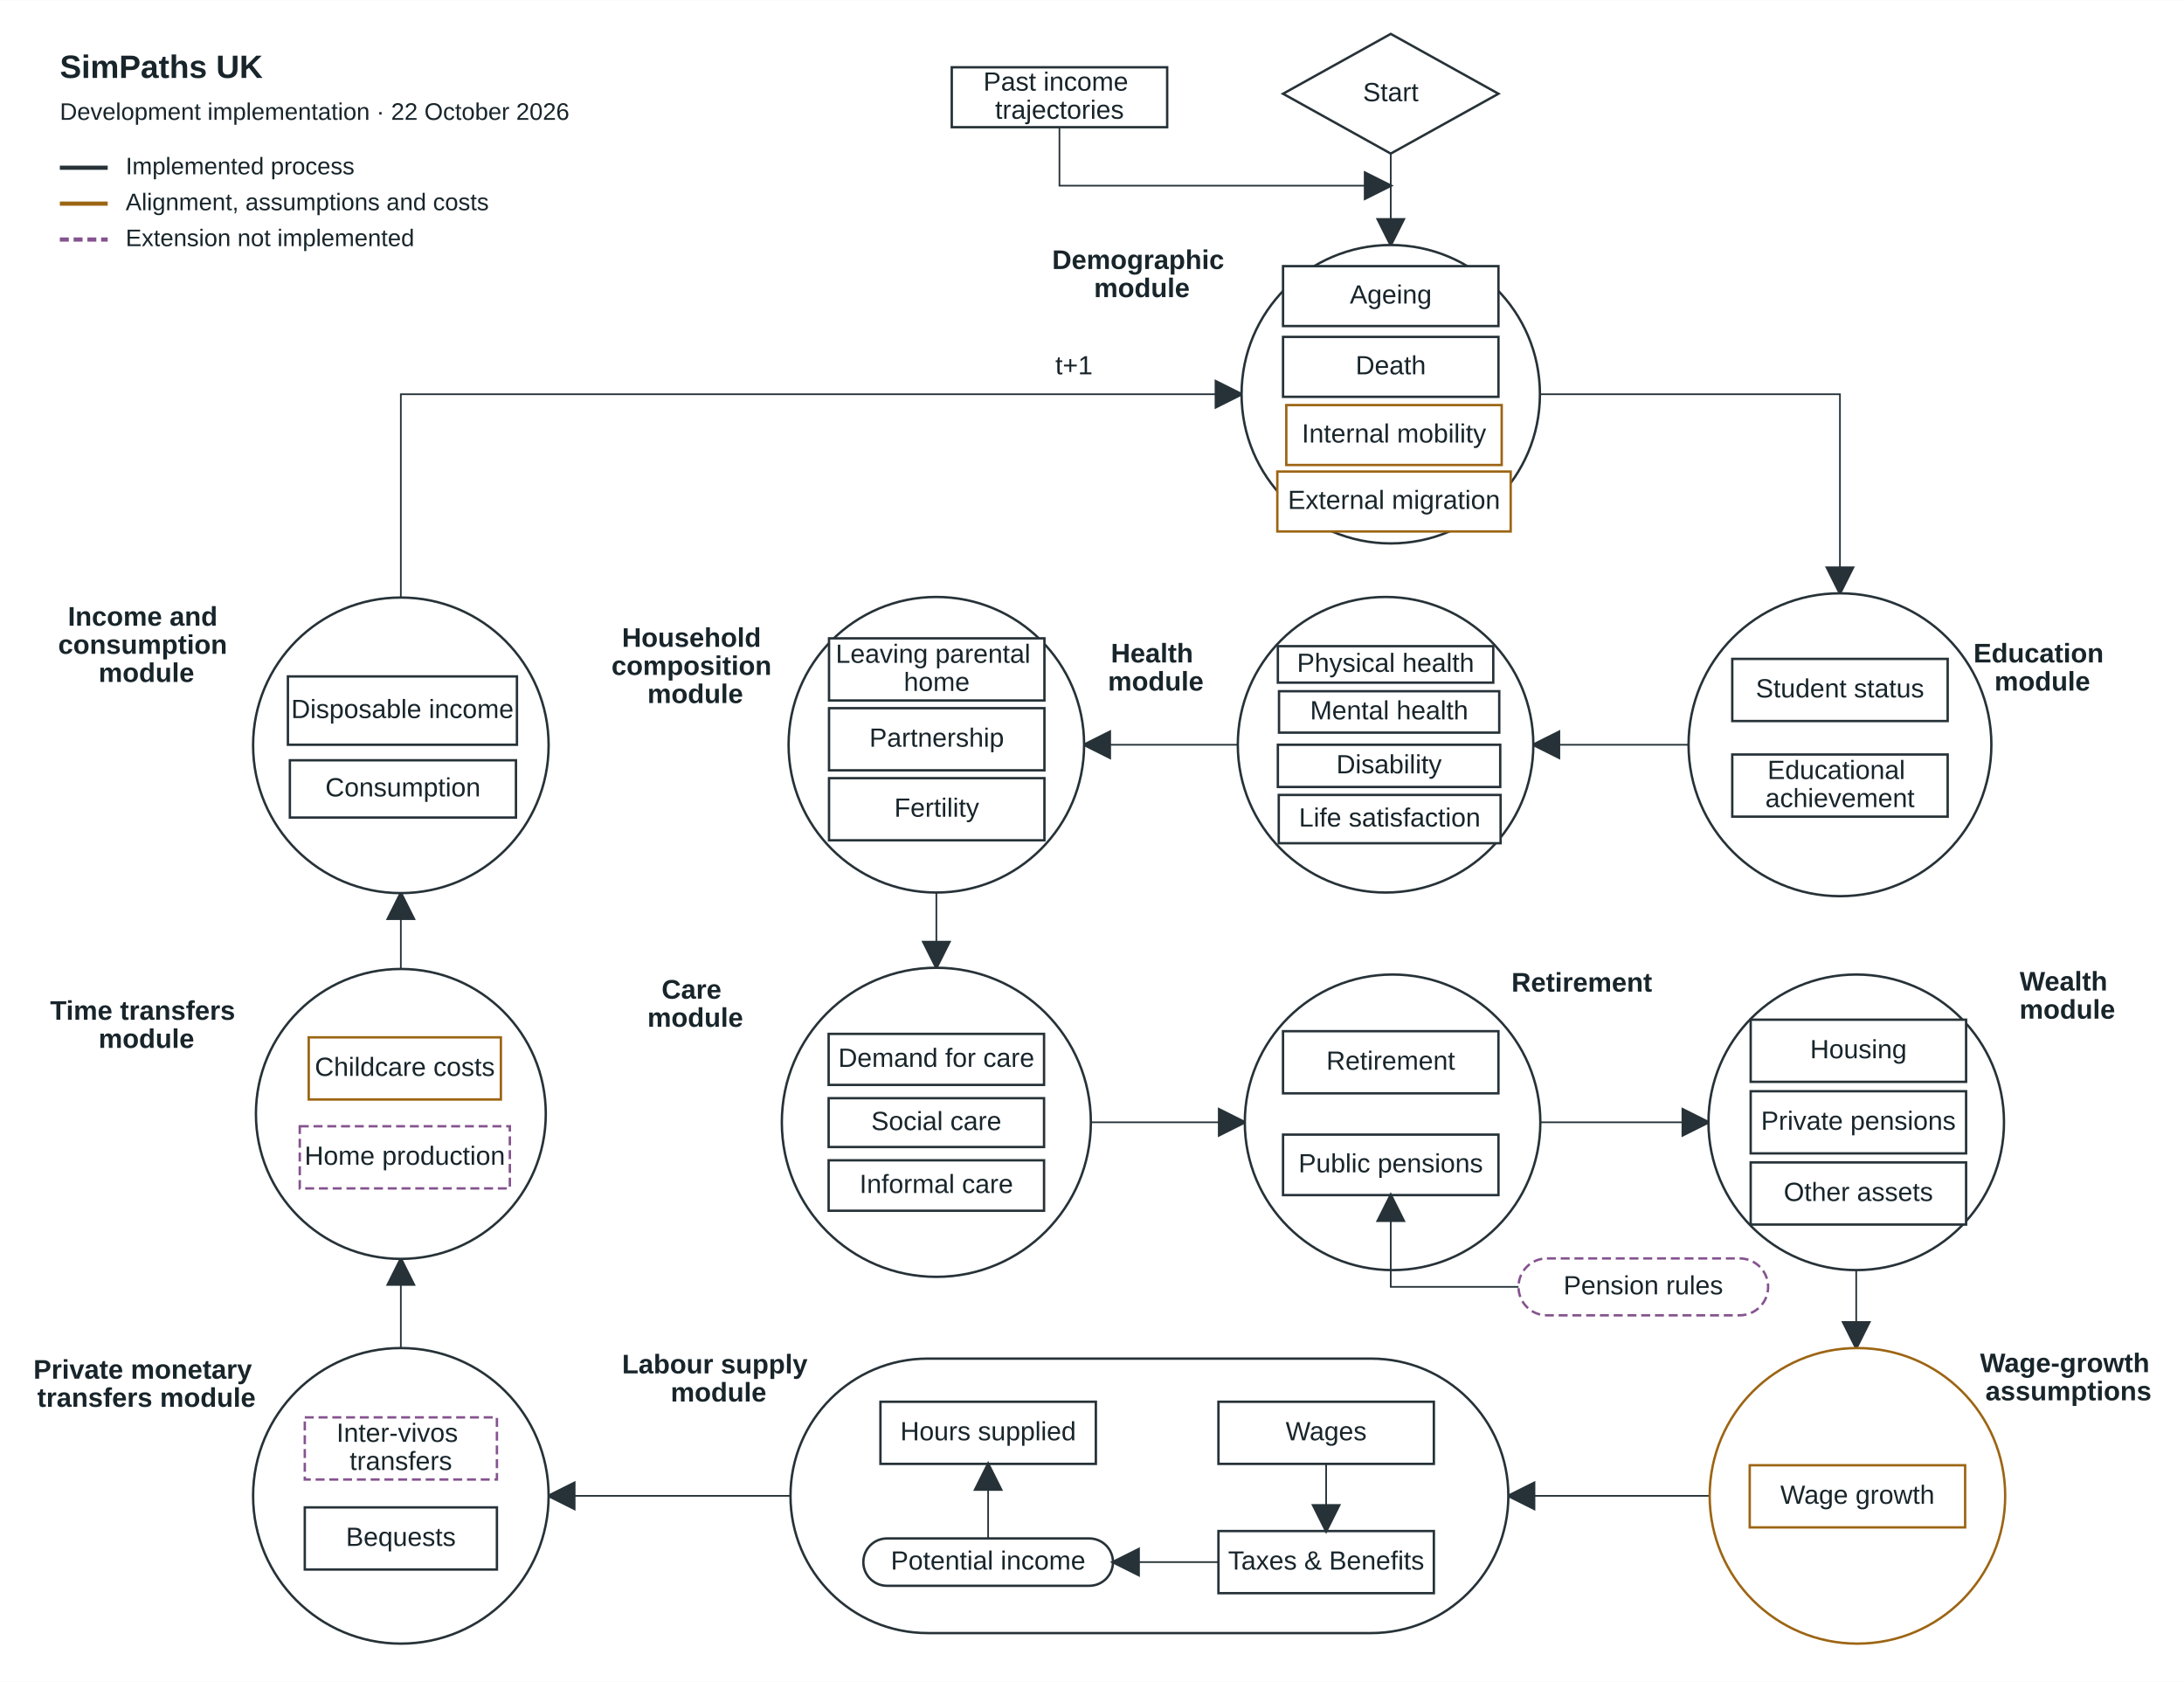
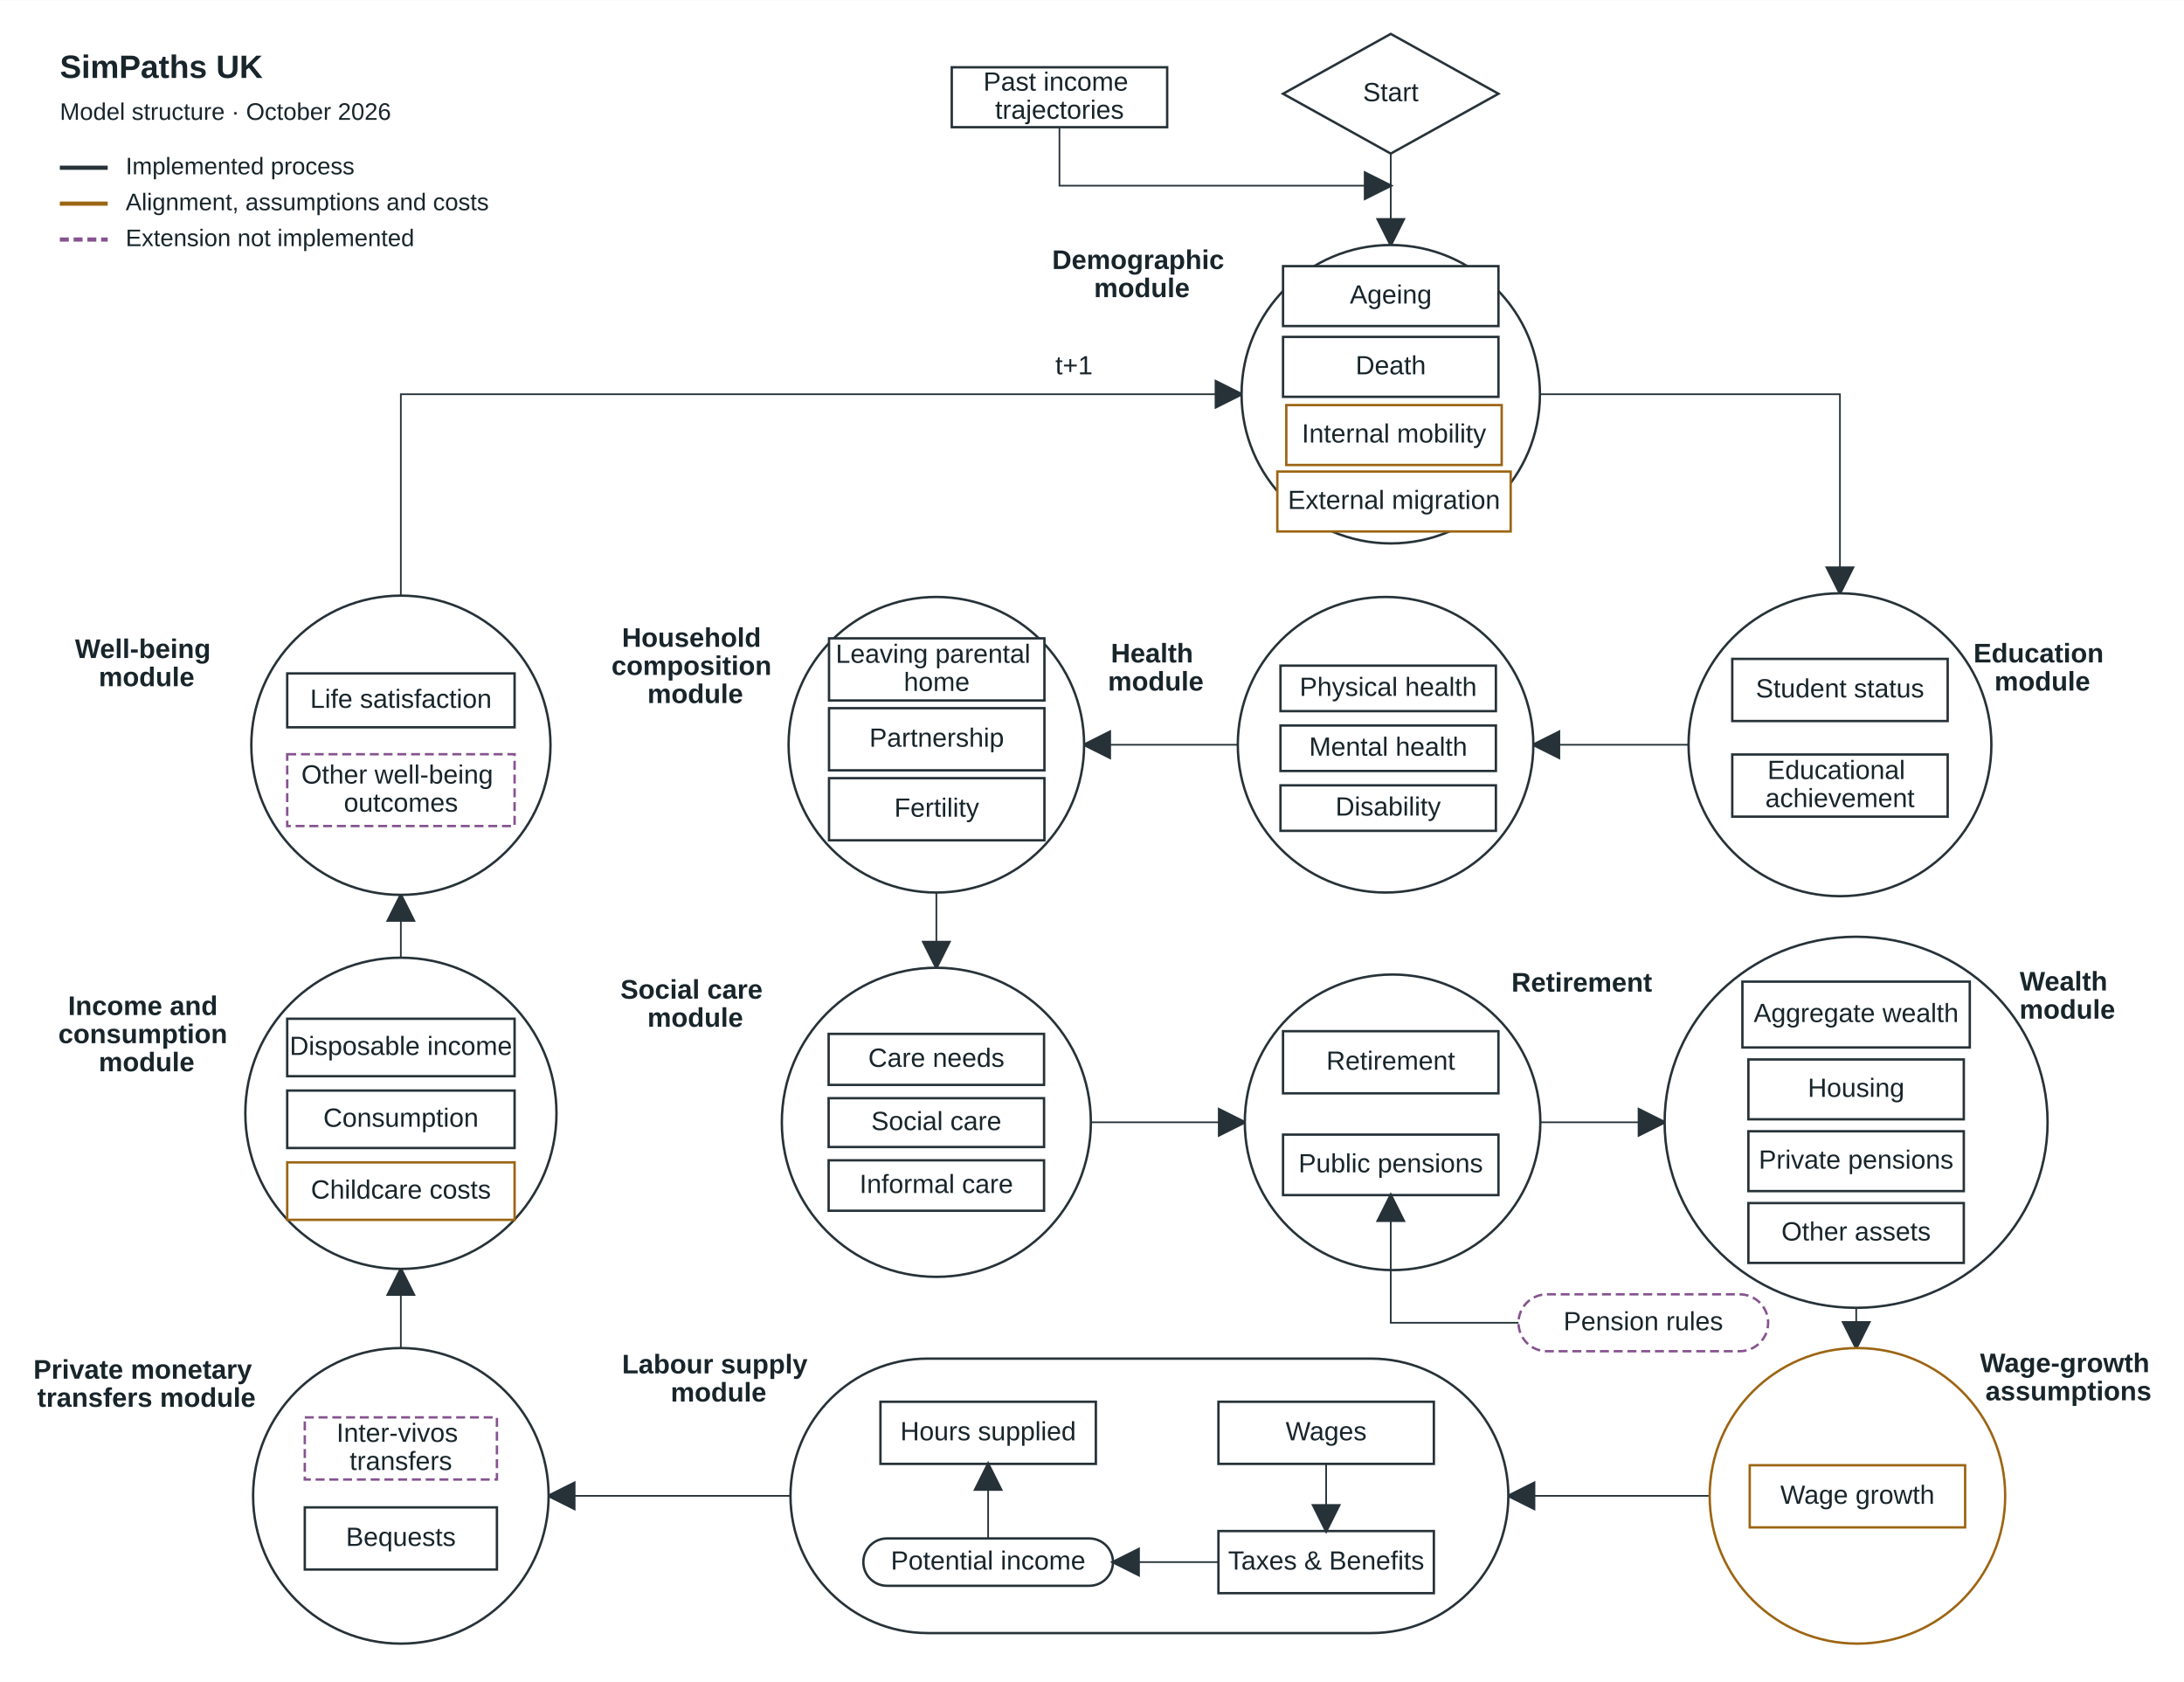
<svg xmlns="http://www.w3.org/2000/svg" width="1400" height="1078" viewBox="-28 -115 365 281" role="img" aria-labelledby="title desc">
  <defs>
    <marker id="arrow" markerWidth="5" markerHeight="5" refX="4.5" refY="2.5" orient="auto" markerUnits="userSpaceOnUse">
      <path d="M0 0L5 2.5L0 5Z" fill="#263238" />
    </marker>
  </defs>
  <rect x="-28" y="-115" width="365" height="281" fill="white" />
  <g stroke="#263238" stroke-width=".28" fill="none" marker-end="url(#arrow)">
    <path d="M204.43 -89.36V-74.08" />
    <path d="M149.06 -93.77V-84H204.43" />
    <path d="M229.36 -49.15H279.5V-15.88" />
    <path d="M254.2 9.42H228.25" />
    <path d="M178.87 9.42H153.18" />
    <path d="M128.49 34.11V46.68" />
    <path d="M154.31 72.5H180.04" />
-     <path d="M229.42 72.5H257.53" />
-     <path d="M282.22 97.19V110.23" />
+     <path d="M229.42 72.5H250.2" />
+     <path d="M282.22 103.5V110.23" />
    <path d="M257.73 134.92H224.09" />
    <path d="M104.11 134.92H63.68" />
-     <path d="M38.99 110.23V95.32" />
-     <path d="M38.99 46.88V34.2" />
+     <path d="M38.99 110.23V97" />
+     <path d="M38.99 45V34.5" />
    <path d="M38.99 -15.18V-49.15H179.5" />
  </g>
  <rect x="104.109" y="111.989" width="119.974" height="45.861" rx="22.931" fill="white" stroke="#263238" stroke-width=".4" />
  <ellipse cx="128.486" cy="9.416" rx="24.694" ry="24.694" fill="white" stroke="#263238" stroke-width=".4" />
-   <ellipse cx="38.993" cy="9.513" rx="24.694" ry="24.694" fill="white" stroke="#263238" stroke-width=".4" />
+   <ellipse cx="39" cy="71" rx="26" ry="26" fill="white" stroke="#263238" stroke-width=".4" />
  <ellipse cx="279.503" cy="9.416" rx="25.304" ry="25.304" fill="white" stroke="#263238" stroke-width=".4" />
  <ellipse cx="204.428" cy="-49.153" rx="24.931" ry="24.931" fill="white" stroke="#263238" stroke-width=".4" />
  <ellipse cx="128.486" cy="72.505" rx="25.823" ry="25.823" fill="white" stroke="#263238" stroke-width=".4" />
  <rect x="186.428" y="-70.556" width="36" height="10.011" rx="0" fill="white" stroke="#263238" stroke-width=".4" />
  <rect x="110.55" y="3.306" width="36" height="10.383" rx="0" fill="white" stroke="#263238" stroke-width=".4" />
  <rect x="110.55" y="15" width="36" height="10.383" rx="0" fill="white" stroke="#263238" stroke-width=".4" />
  <rect x="261.503" y="11.046" width="36" height="10.383" rx="0" fill="white" stroke="#263238" stroke-width=".4" />
  <rect x="119.144" y="119.197" width="36" height="10.383" rx="0" fill="white" stroke="#263238" stroke-width=".4" />
  <rect x="175.632" y="140.801" width="36" height="10.383" rx="0" fill="white" stroke="#263238" stroke-width=".4" />
  <rect x="116.285" y="142.038" width="41.719" height="7.909" rx="3.954" fill="white" stroke="#263238" stroke-width=".4" />
  <ellipse cx="203.562" cy="9.416" rx="24.694" ry="24.694" fill="white" stroke="#263238" stroke-width=".4" />
  <rect x="175.632" y="119.197" width="36" height="10.383" rx="0" fill="white" stroke="#263238" stroke-width=".4" />
  <ellipse cx="204.734" cy="72.505" rx="24.694" ry="24.694" fill="white" stroke="#263238" stroke-width=".4" />
  <rect x="186.424" y="57.279" width="36" height="10.383" rx="0" fill="white" stroke="#263238" stroke-width=".4" />
  <rect x="186.428" y="74.56" width="36" height="10.107" rx="0" fill="white" stroke="#263238" stroke-width=".4" />
  <rect x="261.503" y="-4.929" width="36" height="10.383" rx="0" fill="white" stroke="#263238" stroke-width=".4" />
-   <rect x="185.562" y="-7.056" width="36" height="6.094" rx="0" fill="white" stroke="#263238" stroke-width=".4" />
-   <rect x="185.562" y="9.416" width="37.164" height="7.056" rx="0" fill="white" stroke="#263238" stroke-width=".4" />
+   <rect x="186" y="-3.8" width="36" height="7.6" rx="0" fill="white" stroke="#263238" stroke-width=".4" />
+   <rect x="186" y="16.2" width="36" height="7.6" rx="0" fill="white" stroke="#263238" stroke-width=".4" />
  <rect x="110.55" y="-8.363" width="36" height="10.383" rx="0" fill="white" stroke="#263238" stroke-width=".4" />
-   <ellipse cx="38.993" cy="71.103" rx="24.221" ry="24.221" fill="white" stroke="#263238" stroke-width=".4" />
-   <rect x="20.446" y="12.012" width="37.783" height="9.57" rx="0" fill="white" stroke="#263238" stroke-width=".4" />
-   <rect x="185.755" y="0.472" width="36.806" height="6.921" rx="0" fill="white" stroke="#263238" stroke-width=".4" />
+   <ellipse cx="39" cy="9.5" rx="25" ry="25" fill="white" stroke="#263238" stroke-width=".4" />
+   <rect x="20" y="67.2" width="38" height="9.6" rx="0" fill="white" stroke="#263238" stroke-width=".4" />
+   <rect x="186" y="6.2" width="36" height="7.6" rx="0" fill="white" stroke="#263238" stroke-width=".4" />
  <rect x="186.428" y="-58.731" width="36" height="10.011" rx="0" fill="white" stroke="#263238" stroke-width=".4" />
  <rect x="186.972" y="-47.339" width="36" height="10.011" rx="0" fill="white" stroke="#9c6513" stroke-width=".4" />
  <rect x="185.472" y="-36.233" width="39" height="10.011" rx="0" fill="white" stroke="#9c6513" stroke-width=".4" />
  <path d="M204.428 -109.361L222.428 -99.361L204.428 -89.361L186.428 -99.361Z" fill="white" stroke="#263238" stroke-width=".4" />
  <rect x="131.064" y="-103.783" width="36" height="10.011" rx="0" fill="white" stroke="#263238" stroke-width=".4" />
-   <ellipse cx="282.222" cy="72.505" rx="24.694" ry="24.694" fill="white" stroke="#263238" stroke-width=".4" />
-   <rect x="264.583" y="55.358" width="36" height="10.383" rx="0" fill="white" stroke="#263238" stroke-width=".4" />
-   <rect x="264.583" y="67.313" width="36" height="10.383" rx="0" fill="white" stroke="#263238" stroke-width=".4" />
-   <rect x="264.583" y="79.206" width="36" height="10.383" rx="0" fill="white" stroke="#263238" stroke-width=".4" />
+   <ellipse cx="282.2" cy="72.5" rx="32" ry="31" fill="white" stroke="#263238" stroke-width=".4" />
+   <rect x="264.2" y="62" width="36" height="10" rx="0" fill="white" stroke="#263238" stroke-width=".4" />
+   <rect x="264.2" y="74" width="36" height="10" rx="0" fill="white" stroke="#263238" stroke-width=".4" />
+   <rect x="264.2" y="86" width="36" height="10" rx="0" fill="white" stroke="#263238" stroke-width=".4" />
  <ellipse cx="282.422" cy="134.919" rx="24.694" ry="24.694" fill="white" stroke="#9c6513" stroke-width=".4" />
  <rect x="264.422" y="129.808" width="36" height="10.383" rx="0" fill="white" stroke="#9c6513" stroke-width=".4" />
  <rect x="110.486" y="57.728" width="36" height="8.527" rx="0" fill="white" stroke="#263238" stroke-width=".4" />
  <rect x="110.486" y="78.854" width="36" height="8.428" rx="0" fill="white" stroke="#263238" stroke-width=".4" />
  <rect x="110.486" y="68.476" width="36" height="8.156" rx="0" fill="white" stroke="#263238" stroke-width=".4" />
-   <rect x="185.713" y="17.804" width="37.074" height="8.068" rx="0" fill="white" stroke="#263238" stroke-width=".4" />
-   <rect x="225.778" y="95.25" width="41.719" height="9.505" rx="4.752" fill="white" stroke="#85538f" stroke-width=".4" stroke-dasharray="1.5 .8" />
+   <rect x="20" y="-2.5" width="38" height="9" rx="0" fill="white" stroke="#263238" stroke-width=".4" />
+   <rect x="225.778" y="101.248" width="41.719" height="9.505" rx="4.752" fill="white" stroke="#85538f" stroke-width=".4" stroke-dasharray="1.5 .8" />
  <ellipse cx="38.993" cy="134.919" rx="24.694" ry="24.694" fill="white" stroke="#263238" stroke-width=".4" />
  <rect x="22.938" y="121.808" width="32.111" height="10.383" rx="0" fill="white" stroke="#85538f" stroke-width=".4" stroke-dasharray="1.5 .8" />
-   <rect x="20.116" y="-2" width="38.278" height="11.416" rx="0" fill="white" stroke="#263238" stroke-width=".4" />
-   <rect x="23.598" y="58.308" width="32.111" height="10.383" rx="0" fill="white" stroke="#9c6513" stroke-width=".4" />
-   <rect x="22.098" y="73.165" width="35.111" height="10.383" rx="0" fill="white" stroke="#85538f" stroke-width=".4" stroke-dasharray="1.5 .8" />
+   <rect x="20" y="55.2" width="38" height="9.6" rx="0" fill="white" stroke="#263238" stroke-width=".4" />
+   <rect x="20" y="79.2" width="38" height="9.6" rx="0" fill="white" stroke="#9c6513" stroke-width=".4" />
  <rect x="22.938" y="136.847" width="32.111" height="10.383" rx="0" fill="white" stroke="#263238" stroke-width=".4" />
+   <rect x="20" y="11" width="38" height="12" rx="0" fill="white" stroke="#85538f" stroke-width=".4" stroke-dasharray="1.5 .8" />
+   <rect x="263.2" y="49" width="38" height="11" rx="0" fill="white" stroke="#263238" stroke-width=".4" />
  <g stroke="#263238" stroke-width=".28" fill="none" marker-end="url(#arrow)">
-     <path d="M225.78 100H204.43V84.66" />
+     <path d="M225.78 106H204.43V84.66" />
    <path d="M193.63 129.58V140.8" />
    <path d="M175.63 145.99H158" />
    <path d="M137.14 142.04V129.58" />
  </g>
  <text x="204.428" y="-65.55" text-anchor="middle" dominant-baseline="middle" font-family="Arial, sans-serif" font-size="4.4" font-weight="400" fill="#18252b">
    <tspan x="204.428" dy="0">Ageing</tspan>
  </text>
  <text x="128.55" y="8.498" text-anchor="middle" dominant-baseline="middle" font-family="Arial, sans-serif" font-size="4.4" font-weight="400" fill="#18252b">
    <tspan x="128.55" dy="0">Partnership</tspan>
  </text>
  <text x="128.55" y="20.192" text-anchor="middle" dominant-baseline="middle" font-family="Arial, sans-serif" font-size="4.4" font-weight="400" fill="#18252b">
    <tspan x="128.55" dy="0">Fertility</tspan>
  </text>
  <text x="151.494" y="-53.726" text-anchor="middle" dominant-baseline="middle" font-family="Arial, sans-serif" font-size="4.4" font-weight="400" fill="#18252b">
    <tspan x="151.494" dy="0">t+1</tspan>
  </text>
  <text x="88.194" y="-8.228" text-anchor="middle" dominant-baseline="middle" font-family="Arial, sans-serif" font-size="4.5" font-weight="700" fill="#18252b">
    <tspan x="88.194" dy="0">Household</tspan>
    <tspan x="88.194" dy="4.7">composition</tspan>
    <tspan x="88.194" dy="4.7">module</tspan>
  </text>
  <text x="162.838" y="-71.354" text-anchor="middle" dominant-baseline="middle" font-family="Arial, sans-serif" font-size="4.5" font-weight="700" fill="#18252b">
    <tspan x="162.838" dy="0">Demographic</tspan>
    <tspan x="162.838" dy="4.7">module</tspan>
  </text>
  <text x="279.503" y="13.888" text-anchor="middle" dominant-baseline="middle" font-family="Arial, sans-serif" font-size="4.4" font-weight="400" fill="#18252b">
    <tspan x="279.503" dy="0">Educational</tspan>
    <tspan x="279.503" dy="4.7">achievement</tspan>
  </text>
  <text x="313.326" y="-5.615" text-anchor="middle" dominant-baseline="middle" font-family="Arial, sans-serif" font-size="4.5" font-weight="700" fill="#18252b">
    <tspan x="313.326" dy="0">Education</tspan>
    <tspan x="313.326" dy="4.7">module</tspan>
  </text>
  <text x="137.144" y="124.389" text-anchor="middle" dominant-baseline="middle" font-family="Arial, sans-serif" font-size="4.4" font-weight="400" fill="#18252b">
    <tspan x="137.144" dy="0">Hours supplied</tspan>
  </text>
  <text x="193.632" y="145.993" text-anchor="middle" dominant-baseline="middle" font-family="Arial, sans-serif" font-size="4.4" font-weight="400" fill="#18252b">
    <tspan x="193.632" dy="0">Taxes &amp; Benefits</tspan>
  </text>
  <text x="137.144" y="145.993" text-anchor="middle" dominant-baseline="middle" font-family="Arial, sans-serif" font-size="4.4" font-weight="400" fill="#18252b">
    <tspan x="137.144" dy="0">Potential income</tspan>
  </text>
  <text x="92.088" y="113.18" text-anchor="middle" dominant-baseline="middle" font-family="Arial, sans-serif" font-size="4.5" font-weight="700" fill="#18252b">
    <tspan x="92.088" dy="0">Labour supply</tspan>
    <tspan x="92.088" dy="4.7">module</tspan>
  </text>
  <text x="193.632" y="124.389" text-anchor="middle" dominant-baseline="middle" font-family="Arial, sans-serif" font-size="4.4" font-weight="400" fill="#18252b">
    <tspan x="193.632" dy="0">Wages</tspan>
  </text>
  <text x="204.424" y="62.471" text-anchor="middle" dominant-baseline="middle" font-family="Arial, sans-serif" font-size="4.4" font-weight="400" fill="#18252b">
    <tspan x="204.424" dy="0">Retirement</tspan>
  </text>
  <text x="204.428" y="79.613" text-anchor="middle" dominant-baseline="middle" font-family="Arial, sans-serif" font-size="4.4" font-weight="400" fill="#18252b">
    <tspan x="204.428" dy="0">Public pensions</tspan>
  </text>
  <text x="279.503" y="0.263" text-anchor="middle" dominant-baseline="middle" font-family="Arial, sans-serif" font-size="4.4" font-weight="400" fill="#18252b">
    <tspan x="279.503" dy="0">Student status</tspan>
  </text>
  <text x="165.16" y="-5.615" text-anchor="middle" dominant-baseline="middle" font-family="Arial, sans-serif" font-size="4.5" font-weight="700" fill="#18252b">
    <tspan x="165.16" dy="0">Health</tspan>
    <tspan x="165.16" dy="4.7">module</tspan>
  </text>
-   <text x="203.562" y="-4.008" text-anchor="middle" dominant-baseline="middle" font-family="Arial, sans-serif" font-size="4.4" font-weight="400" fill="#18252b">
-     <tspan x="203.562" dy="0">Physical health</tspan>
-   </text>
-   <text x="204.144" y="12.944" text-anchor="middle" dominant-baseline="middle" font-family="Arial, sans-serif" font-size="4.4" font-weight="400" fill="#18252b">
-     <tspan x="204.144" dy="0">Disability</tspan>
+   <text x="204" y="0" text-anchor="middle" dominant-baseline="middle" font-family="Arial, sans-serif" font-size="4.4" font-weight="400" fill="#18252b">
+     <tspan x="204" dy="0">Physical health</tspan>
+   </text>
+   <text x="204" y="20" text-anchor="middle" dominant-baseline="middle" font-family="Arial, sans-serif" font-size="4.4" font-weight="400" fill="#18252b">
+     <tspan x="204" dy="0">Disability</tspan>
  </text>
  <text x="236.361" y="49.389" text-anchor="middle" dominant-baseline="middle" font-family="Arial, sans-serif" font-size="4.5" font-weight="700" fill="#18252b">
    <tspan x="236.361" dy="0">Retirement</tspan>
  </text>
  <text x="128.55" y="-5.522" text-anchor="middle" dominant-baseline="middle" font-family="Arial, sans-serif" font-size="4.4" font-weight="400" fill="#18252b">
    <tspan x="128.55" dy="0">Leaving parental</tspan>
    <tspan x="128.55" dy="4.7">home</tspan>
  </text>
-   <text x="39.337" y="16.797" text-anchor="middle" dominant-baseline="middle" font-family="Arial, sans-serif" font-size="4.4" font-weight="400" fill="#18252b">
-     <tspan x="39.337" dy="0">Consumption</tspan>
-   </text>
-   <text x="-3.528" y="-11.756" text-anchor="middle" dominant-baseline="middle" font-family="Arial, sans-serif" font-size="4.5" font-weight="700" fill="#18252b">
-     <tspan x="-3.528" dy="0">Income and</tspan>
-     <tspan x="-3.528" dy="4.7">consumption</tspan>
-     <tspan x="-3.528" dy="4.7">module</tspan>
-   </text>
-   <text x="204.158" y="3.932" text-anchor="middle" dominant-baseline="middle" font-family="Arial, sans-serif" font-size="4.4" font-weight="400" fill="#18252b">
-     <tspan x="204.158" dy="0">Mental health</tspan>
+   <text x="39" y="72" text-anchor="middle" dominant-baseline="middle" font-family="Arial, sans-serif" font-size="4.4" font-weight="400" fill="#18252b">
+     <tspan x="39" dy="0">Consumption</tspan>
+   </text>
+   <text x="-3.5" y="53.3" text-anchor="middle" dominant-baseline="middle" font-family="Arial, sans-serif" font-size="4.5" font-weight="700" fill="#18252b">
+     <tspan x="-3.5" dy="0">Income and</tspan>
+     <tspan x="-3.5" dy="4.7">consumption</tspan>
+     <tspan x="-3.5" dy="4.7">module</tspan>
+   </text>
+   <text x="204" y="10" text-anchor="middle" dominant-baseline="middle" font-family="Arial, sans-serif" font-size="4.4" font-weight="400" fill="#18252b">
+     <tspan x="204" dy="0">Mental health</tspan>
  </text>
  <text x="204.428" y="-53.726" text-anchor="middle" dominant-baseline="middle" font-family="Arial, sans-serif" font-size="4.4" font-weight="400" fill="#18252b">
    <tspan x="204.428" dy="0">Death</tspan>
  </text>
  <text x="204.972" y="-42.333" text-anchor="middle" dominant-baseline="middle" font-family="Arial, sans-serif" font-size="4.4" font-weight="400" fill="#18252b">
    <tspan x="204.972" dy="0">Internal mobility</tspan>
  </text>
  <text x="204.972" y="-31.228" text-anchor="middle" dominant-baseline="middle" font-family="Arial, sans-serif" font-size="4.4" font-weight="400" fill="#18252b">
    <tspan x="204.972" dy="0">External migration</tspan>
  </text>
  <text x="204.428" y="-99.361" text-anchor="middle" dominant-baseline="middle" font-family="Arial, sans-serif" font-size="4.4" font-weight="400" fill="#18252b">
    <tspan x="204.428" dy="0">Start</tspan>
  </text>
  <text x="149.064" y="-101.128" text-anchor="middle" dominant-baseline="middle" font-family="Arial, sans-serif" font-size="4.4" font-weight="400" fill="#18252b">
    <tspan x="149.064" dy="0">Past income</tspan>
    <tspan x="149.064" dy="4.7">trajectories</tspan>
  </text>
  <text x="317.5" y="49.207" text-anchor="middle" dominant-baseline="middle" font-family="Arial, sans-serif" font-size="4.5" font-weight="700" fill="#18252b">
    <tspan x="317.5" dy="0">Wealth</tspan>
    <tspan x="317.5" dy="4.7">module</tspan>
  </text>
-   <text x="282.583" y="60.55" text-anchor="middle" dominant-baseline="middle" font-family="Arial, sans-serif" font-size="4.4" font-weight="400" fill="#18252b">
-     <tspan x="282.583" dy="0">Housing</tspan>
-   </text>
-   <text x="282.583" y="72.505" text-anchor="middle" dominant-baseline="middle" font-family="Arial, sans-serif" font-size="4.4" font-weight="400" fill="#18252b">
-     <tspan x="282.583" dy="0">Private pensions</tspan>
-   </text>
-   <text x="282.583" y="84.398" text-anchor="middle" dominant-baseline="middle" font-family="Arial, sans-serif" font-size="4.4" font-weight="400" fill="#18252b">
-     <tspan x="282.583" dy="0">Other assets</tspan>
+   <text x="282.2" y="67" text-anchor="middle" dominant-baseline="middle" font-family="Arial, sans-serif" font-size="4.4" font-weight="400" fill="#18252b">
+     <tspan x="282.2" dy="0">Housing</tspan>
+   </text>
+   <text x="282.2" y="79" text-anchor="middle" dominant-baseline="middle" font-family="Arial, sans-serif" font-size="4.4" font-weight="400" fill="#18252b">
+     <tspan x="282.2" dy="0">Private pensions</tspan>
+   </text>
+   <text x="282.2" y="91" text-anchor="middle" dominant-baseline="middle" font-family="Arial, sans-serif" font-size="4.4" font-weight="400" fill="#18252b">
+     <tspan x="282.2" dy="0">Other assets</tspan>
  </text>
  <text x="317.7" y="112.981" text-anchor="middle" dominant-baseline="middle" font-family="Arial, sans-serif" font-size="4.5" font-weight="700" fill="#18252b">
    <tspan x="317.7" dy="0">Wage-growth</tspan>
    <tspan x="317.7" dy="4.7">assumptions</tspan>
  </text>
  <text x="282.422" y="135" text-anchor="middle" dominant-baseline="middle" font-family="Arial, sans-serif" font-size="4.4" font-weight="400" fill="#18252b">
    <tspan x="282.422" dy="0">Wage growth</tspan>
  </text>
  <text x="88.194" y="50.567" text-anchor="middle" dominant-baseline="middle" font-family="Arial, sans-serif" font-size="4.5" font-weight="700" fill="#18252b">
-     <tspan x="88.194" dy="0">Care</tspan>
+     <tspan x="88.194" dy="0">Social care</tspan>
    <tspan x="88.194" dy="4.7">module</tspan>
  </text>
  <text x="128.486" y="61.991" text-anchor="middle" dominant-baseline="middle" font-family="Arial, sans-serif" font-size="4.4" font-weight="400" fill="#18252b">
-     <tspan x="128.486" dy="0">Demand for care</tspan>
+     <tspan x="128.486" dy="0">Care needs</tspan>
  </text>
  <text x="128.486" y="83.068" text-anchor="middle" dominant-baseline="middle" font-family="Arial, sans-serif" font-size="4.4" font-weight="400" fill="#18252b">
    <tspan x="128.486" dy="0">Informal care</tspan>
  </text>
  <text x="128.486" y="72.554" text-anchor="middle" dominant-baseline="middle" font-family="Arial, sans-serif" font-size="4.4" font-weight="400" fill="#18252b">
    <tspan x="128.486" dy="0">Social care</tspan>
  </text>
-   <text x="204.25" y="21.838" text-anchor="middle" dominant-baseline="middle" font-family="Arial, sans-serif" font-size="4.4" font-weight="400" fill="#18252b">
-     <tspan x="204.25" dy="0">Life satisfaction</tspan>
-   </text>
-   <text x="246.637" y="100.002" text-anchor="middle" dominant-baseline="middle" font-family="Arial, sans-serif" font-size="4.4" font-weight="400" fill="#18252b">
+   <text x="39" y="2" text-anchor="middle" dominant-baseline="middle" font-family="Arial, sans-serif" font-size="4.4" font-weight="400" fill="#18252b">
+     <tspan x="39" dy="0">Life satisfaction</tspan>
+   </text>
+   <text x="246.637" y="106" text-anchor="middle" dominant-baseline="middle" font-family="Arial, sans-serif" font-size="4.4" font-weight="400" fill="#18252b">
    <tspan x="246.637" dy="0">Pension rules</tspan>
  </text>
  <text x="38.993" y="124.65" text-anchor="middle" dominant-baseline="middle" font-family="Arial, sans-serif" font-size="4.4" font-weight="400" fill="#18252b">
    <tspan x="38.993" dy="0">Inter-vivos</tspan>
    <tspan x="38.993" dy="4.7">transfers</tspan>
  </text>
-   <text x="39.255" y="3.708" text-anchor="middle" dominant-baseline="middle" font-family="Arial, sans-serif" font-size="4.4" font-weight="400" fill="#18252b">
-     <tspan x="39.255" dy="0">Disposable income</tspan>
-   </text>
-   <text x="39.653" y="63.5" text-anchor="middle" dominant-baseline="middle" font-family="Arial, sans-serif" font-size="4.4" font-weight="400" fill="#18252b">
-     <tspan x="39.653" dy="0">Childcare costs</tspan>
-   </text>
-   <text x="39.653" y="78.357" text-anchor="middle" dominant-baseline="middle" font-family="Arial, sans-serif" font-size="4.4" font-weight="400" fill="#18252b">
-     <tspan x="39.653" dy="0">Home production</tspan>
+   <text x="39" y="60" text-anchor="middle" dominant-baseline="middle" font-family="Arial, sans-serif" font-size="4.4" font-weight="400" fill="#18252b">
+     <tspan x="39" dy="0">Disposable income</tspan>
+   </text>
+   <text x="39" y="84" text-anchor="middle" dominant-baseline="middle" font-family="Arial, sans-serif" font-size="4.4" font-weight="400" fill="#18252b">
+     <tspan x="39" dy="0">Childcare costs</tspan>
  </text>
  <text x="38.993" y="142.038" text-anchor="middle" dominant-baseline="middle" font-family="Arial, sans-serif" font-size="4.4" font-weight="400" fill="#18252b">
    <tspan x="38.993" dy="0">Bequests</tspan>
  </text>
-   <text x="-3.528" y="54.094" text-anchor="middle" dominant-baseline="middle" font-family="Arial, sans-serif" font-size="4.5" font-weight="700" fill="#18252b">
-     <tspan x="-3.528" dy="0">Time transfers</tspan>
-     <tspan x="-3.528" dy="4.7">module</tspan>
+   <text x="-3.5" y="-6.35" text-anchor="middle" dominant-baseline="middle" font-family="Arial, sans-serif" font-size="4.5" font-weight="700" fill="#18252b">
+     <tspan x="-3.5" dy="0">Well-being</tspan>
+     <tspan x="-3.5" dy="4.7">module</tspan>
  </text>
  <text x="-3.528" y="114.067" text-anchor="middle" dominant-baseline="middle" font-family="Arial, sans-serif" font-size="4.5" font-weight="700" fill="#18252b">
    <tspan x="-3.528" dy="0">Private monetary</tspan>
    <tspan x="-3.528" dy="4.7">transfers module</tspan>
  </text>
+   <text x="39" y="14.65" text-anchor="middle" dominant-baseline="middle" font-family="Arial, sans-serif" font-size="4.4" font-weight="400" fill="#18252b">
+     <tspan x="39" dy="0">Other well-being</tspan>
+     <tspan x="39" dy="4.7">outcomes</tspan>
+   </text>
+   <text x="282.2" y="54.5" text-anchor="middle" dominant-baseline="middle" font-family="Arial, sans-serif" font-size="4.4" font-weight="400" fill="#18252b">
+     <tspan x="282.2" dy="0">Aggregate wealth</tspan>
+   </text>
  <g font-family="Arial,sans-serif" fill="#18252b">
    <text x="-18" y="-102" font-size="5.4" font-weight="700">SimPaths UK</text>
-     <text x="-18" y="-95" font-size="4">Development implementation · 22 October 2026</text>
+     <text x="-18" y="-95" font-size="4">Model structure · October 2026</text>
    <path d="M-18 -87H-10" stroke="#263238" stroke-width=".7" />
    <text x="-7" y="-85.9" font-size="4">Implemented process</text>
    <path d="M-18 -81H-10" stroke="#9c6513" stroke-width=".7" />
    <text x="-7" y="-79.9" font-size="4">Alignment, assumptions and costs</text>
    <path d="M-18 -75H-10" stroke="#85538f" stroke-width=".7" stroke-dasharray="1.5 .8" />
    <text x="-7" y="-73.9" font-size="4">Extension not implemented</text>
  </g>
</svg>
